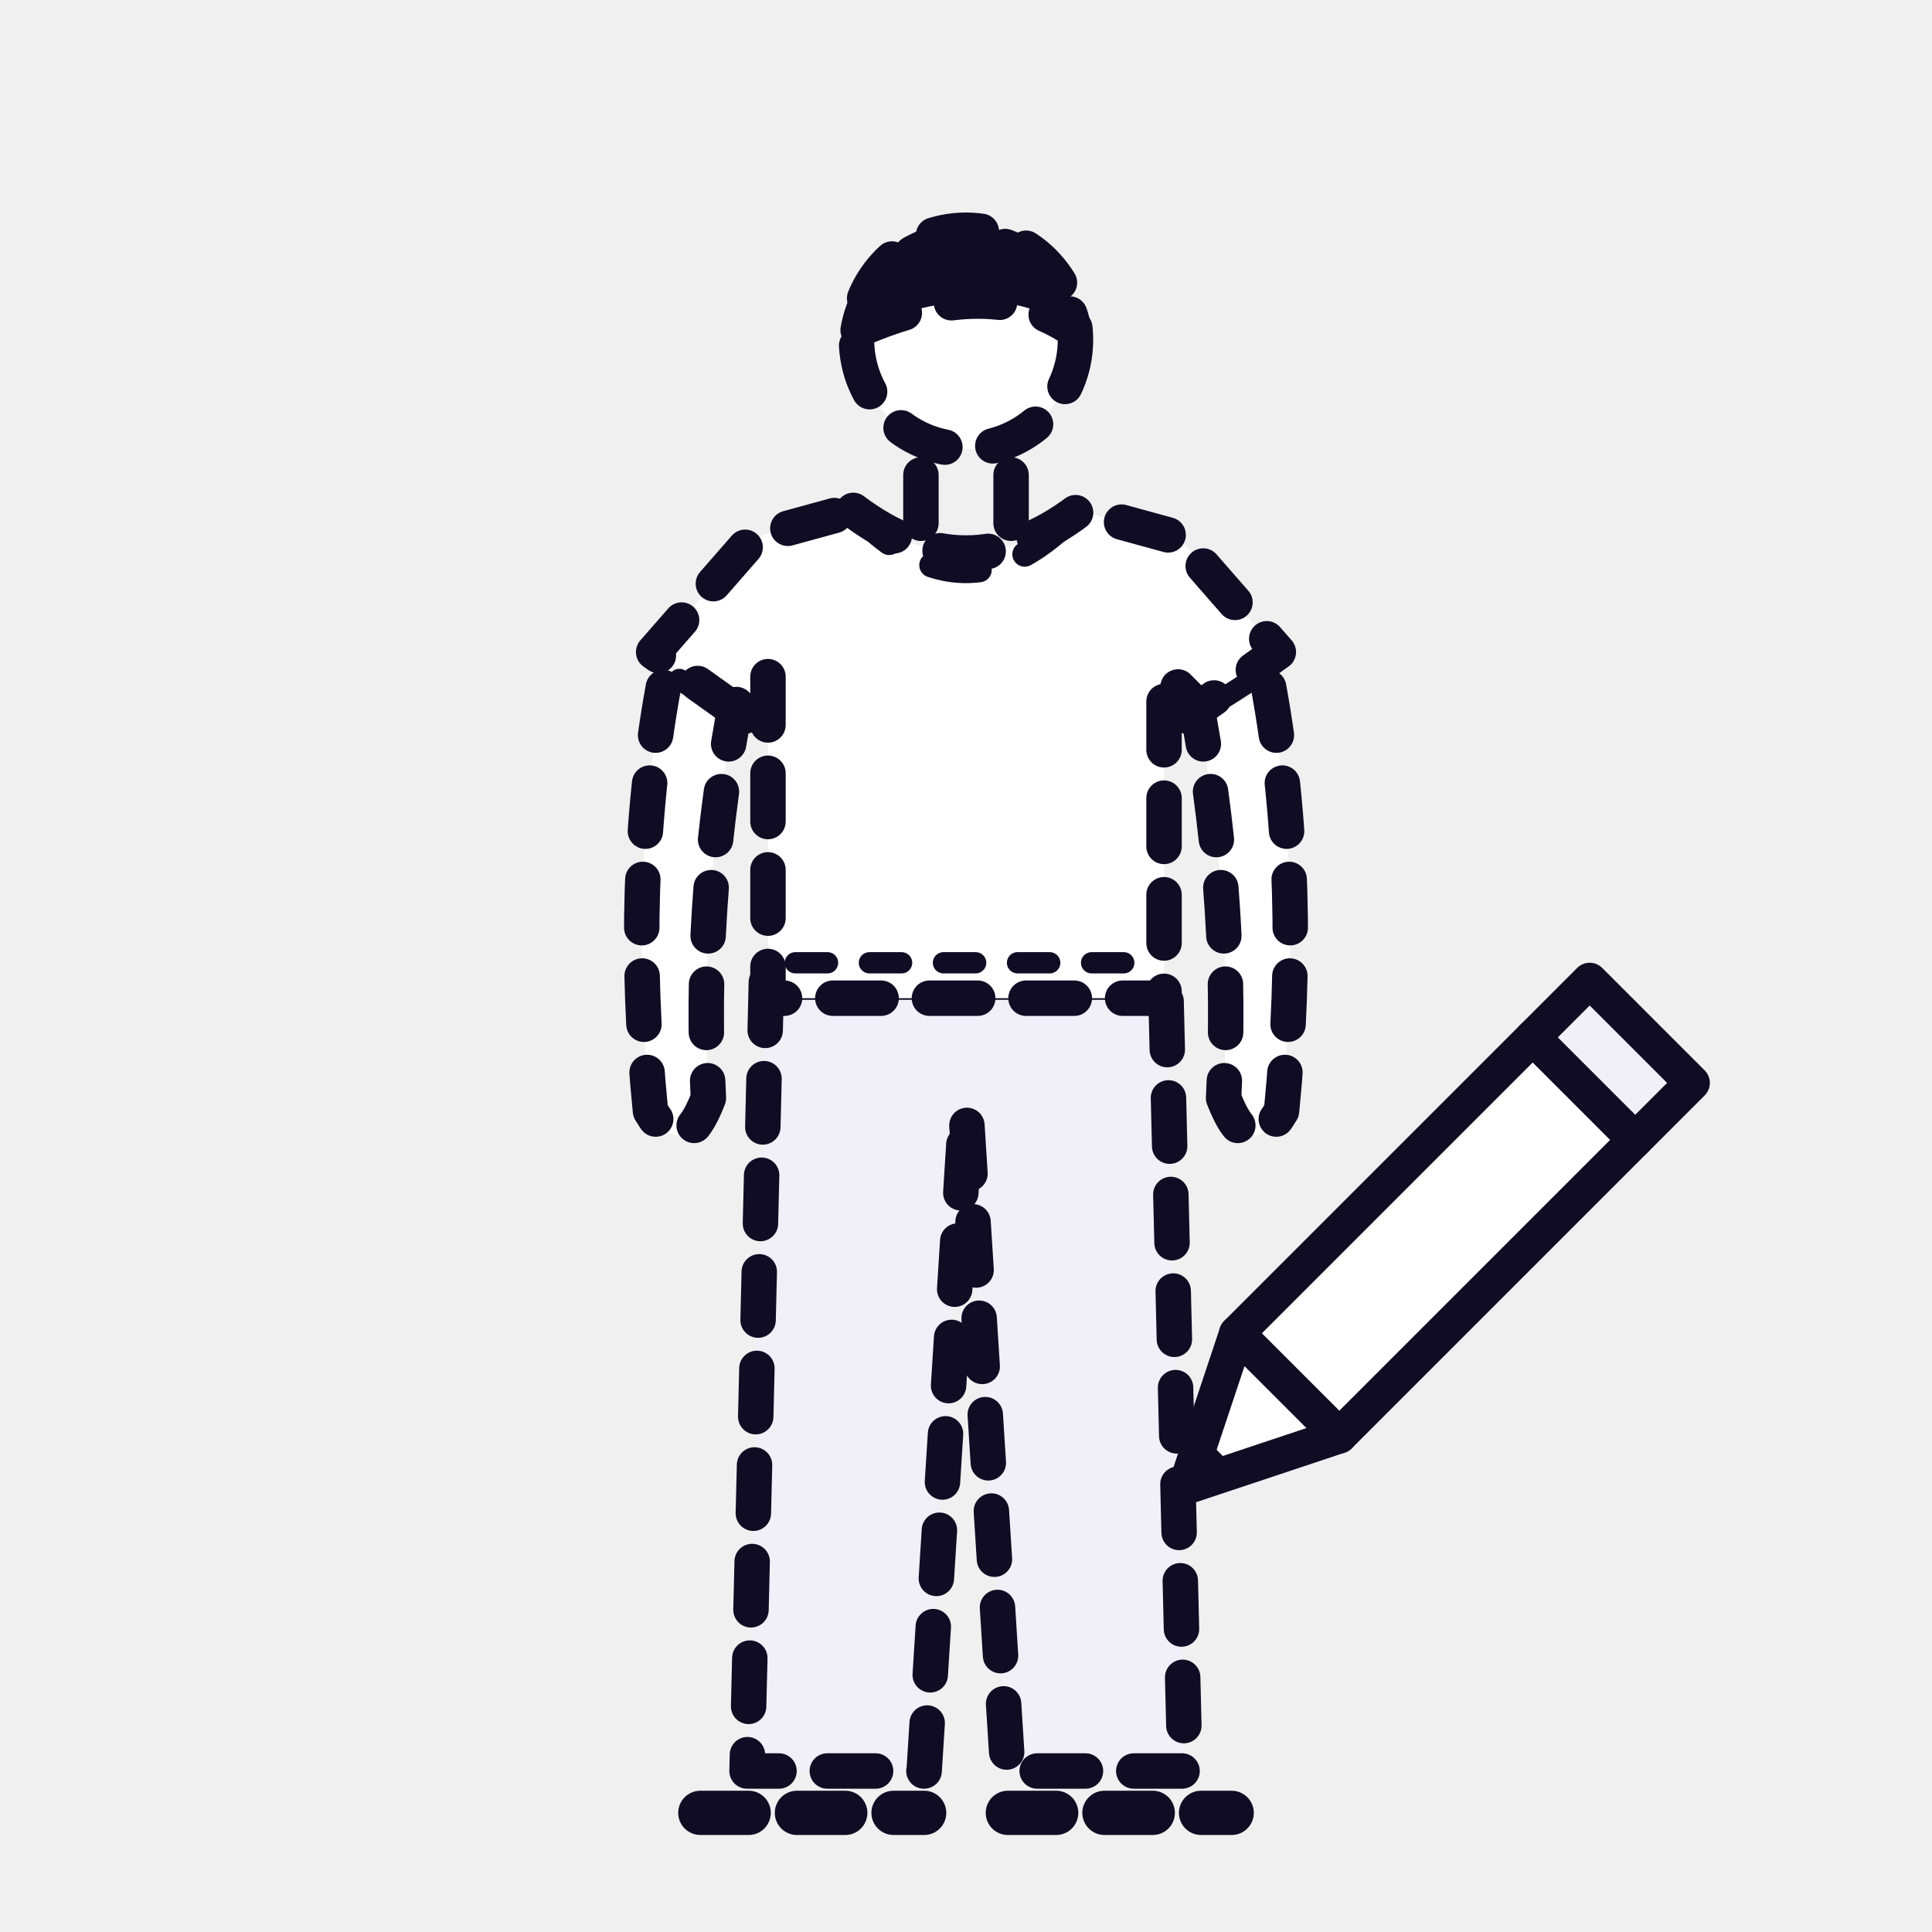
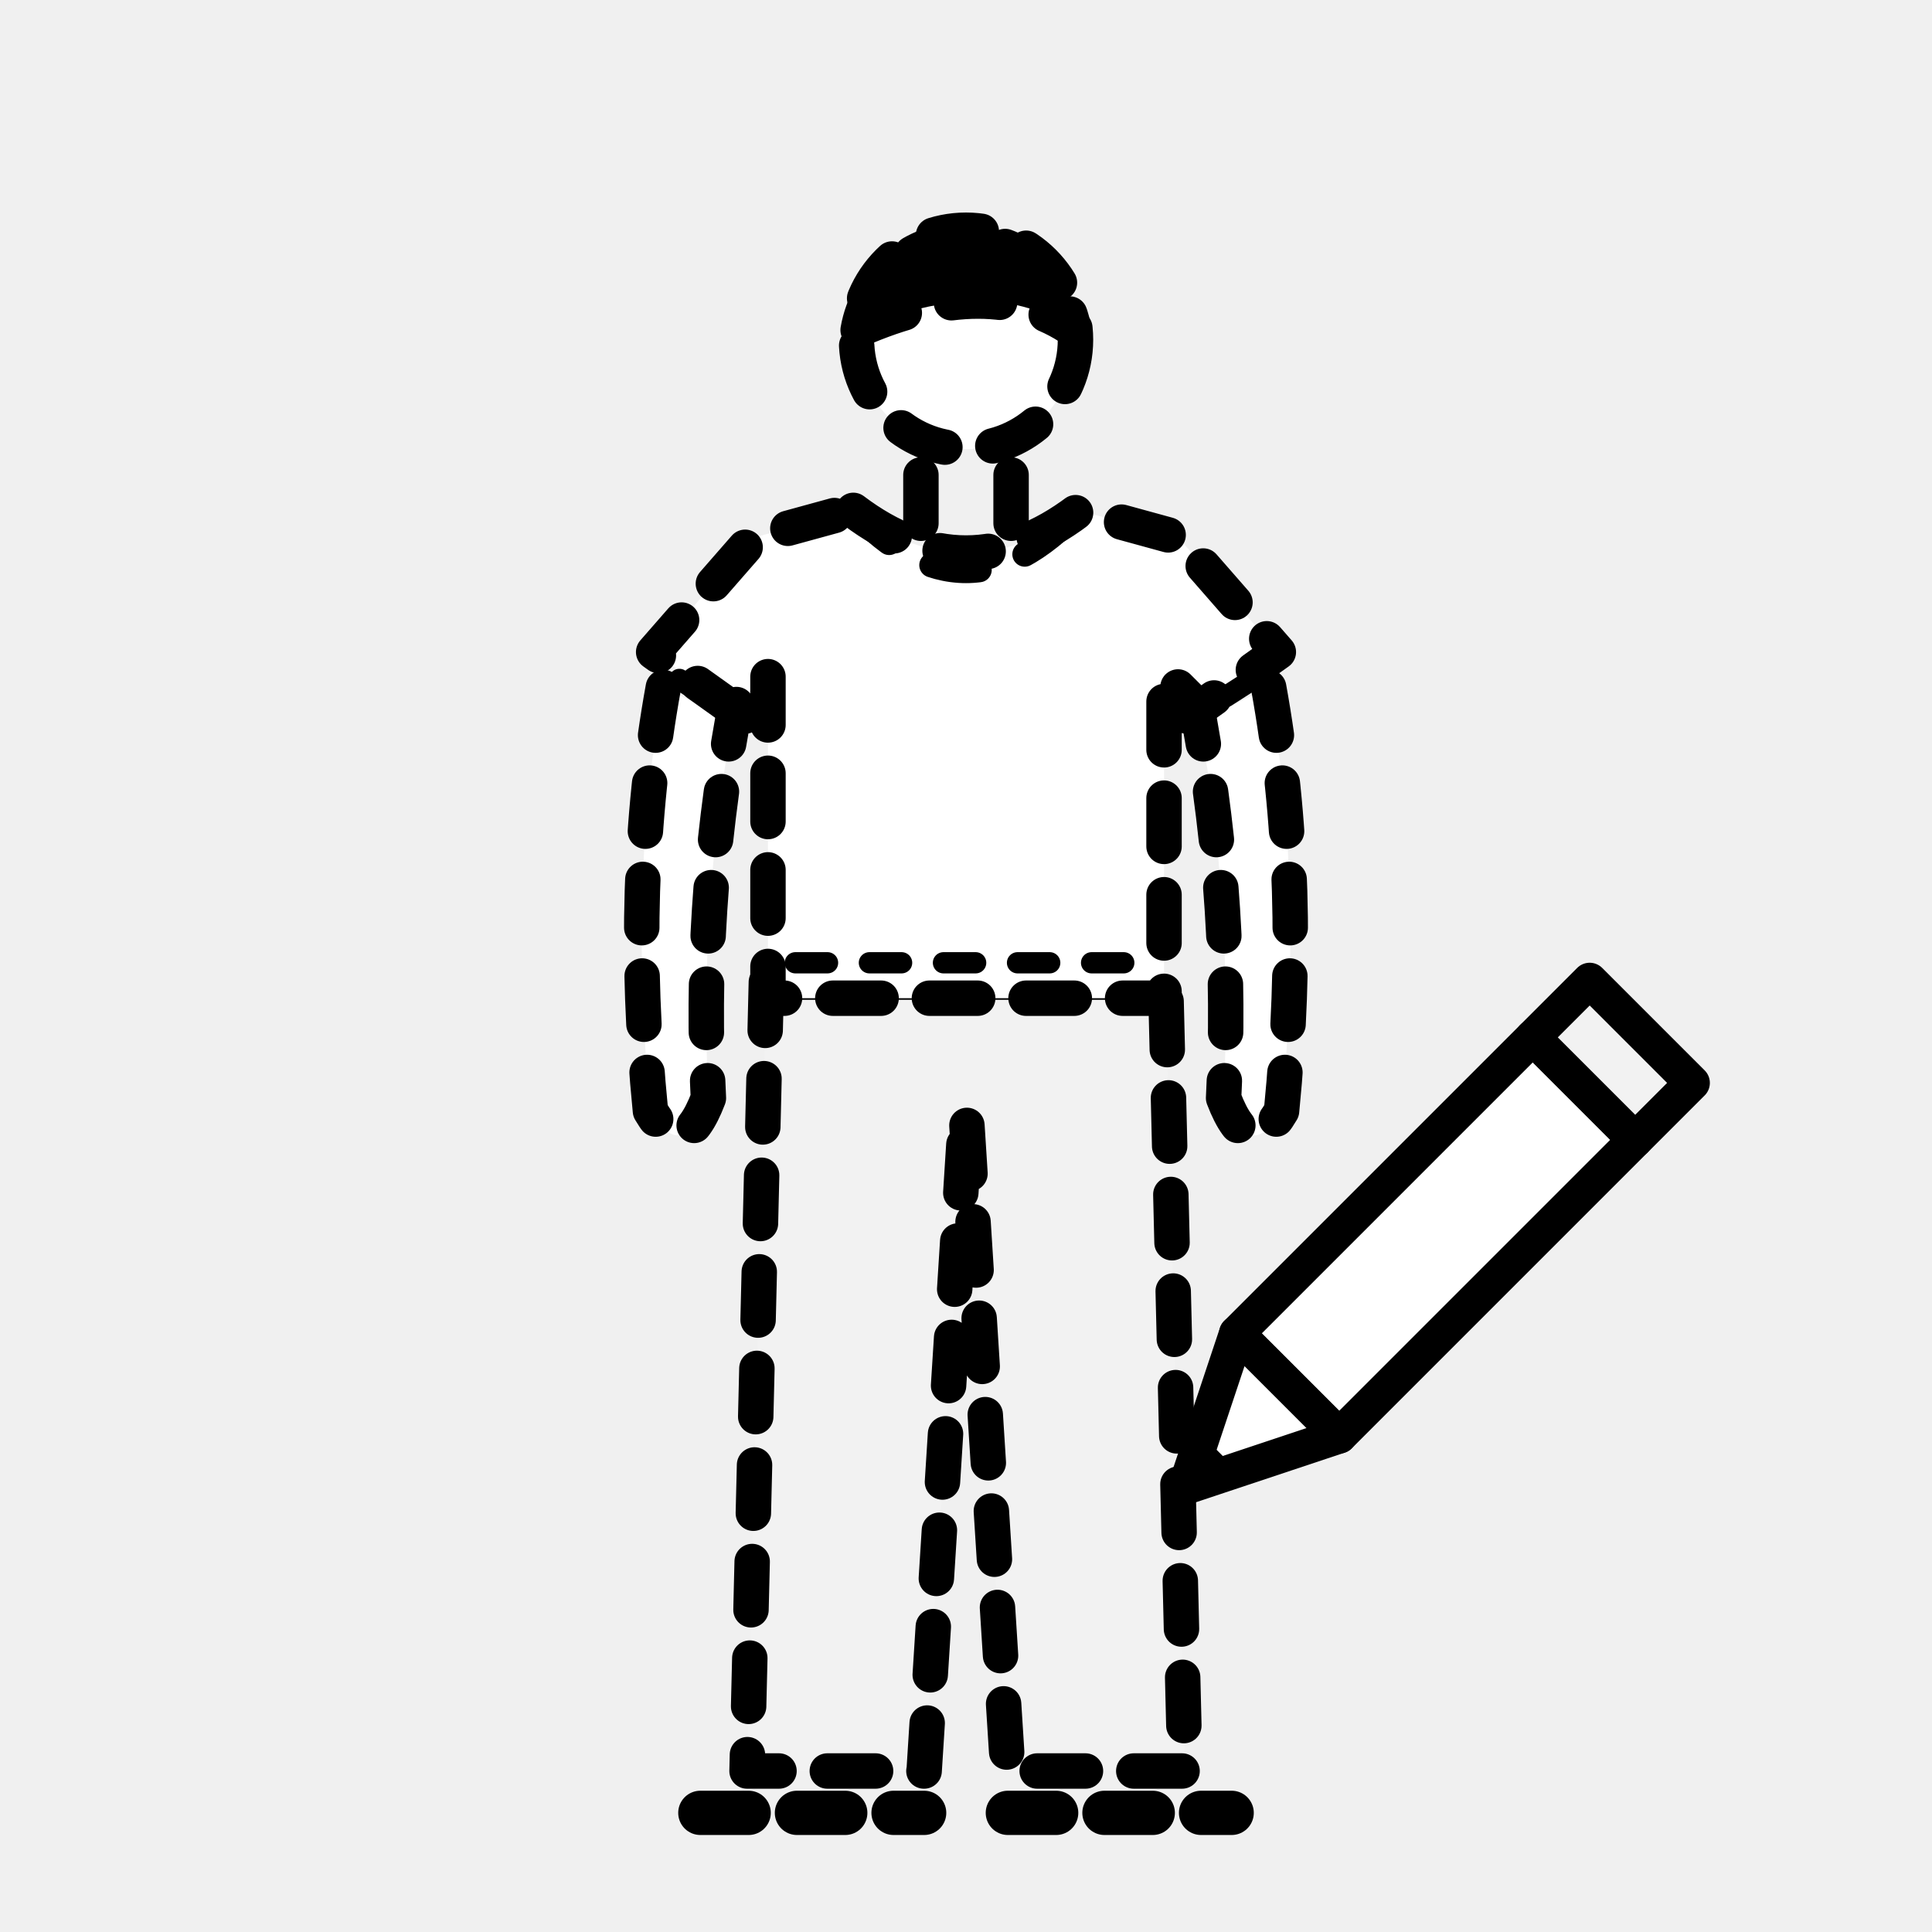
<svg xmlns="http://www.w3.org/2000/svg" viewBox="0 0 120 120" role="img" aria-label="Schets: een eigen hoek op een model, die je zelf omschrijft">
-   <g fill="none" stroke="#0F0C24" stroke-width="2.2" stroke-linecap="round" stroke-linejoin="round">
+   <g fill="none" stroke="#000000" stroke-width="2.2" stroke-linecap="round" stroke-linejoin="round">
    <g stroke-dasharray="3 3">
-       <path d="M47.6 61.0 L46.4 110.0 L57.4 110.0 L60 69.0 L62.6 110.0 L73.6 110.0 L72.4 61.0 Z" fill="#F1EFF7" />
+       <path d="M47.6 61.0 L46.4 110.0 L57.4 110.0 L60 69.0 L62.6 110.0 L73.6 110.0 L72.4 61.0 Z" fill="#F2F2F2" />
      <path d="M43.5 112.6 H57.4 M62.6 112.6 H76.5" stroke-width="2.75" />
      <path d="M41.2 42.7 Q39.0 54.8 40.4 69.0 Q42.4 72.4 44.0 68.2 Q43.4 56.5 45.5 44.8" fill="#FFFFFF" />
      <path d="M78.8 42.7 Q81.0 54.8 79.6 69.0 Q77.6 72.4 76.0 68.2 Q76.6 56.5 74.5 44.8" fill="#FFFFFF" />
      <path d="M53.0 31.7 Q60.0 37.0 67.0 31.7 L73.2 33.4 L79.4 40.5 L74.5 44.0 L72.3 41.8 L72.3 62.0 L47.7 62.0 L47.7 41.8 L45.5 44.0 L40.6 40.5 L46.8 33.4 Z" fill="#FFFFFF" />
      <path d="M53.0 31.7 Q60.0 39.2 67.0 31.7" stroke-width="1.54" />
      <path d="M49.4 59.8 L70.6 59.8" stroke-width="1.32" stroke-dasharray="2 2.6" />
      <path d="M77.8 42.2 L73.6 44.9" stroke-width="1.32" stroke-dasharray="2 2.6" />
      <path d="M42.2 42.2 L46.4 44.9" stroke-width="1.32" stroke-dasharray="2 2.6" />
      <path d="M57.2 32.5 V27.7 M62.8 32.5 V27.7" />
      <circle cx="60" cy="21.1" r="6.8" fill="#FFFFFF" />
-       <path d="M53.3 20.5 A6.8 6.8 0 0 1 66.7 20.5 Q61.5 16.9 53.3 20.5 Z" fill="#0F0C24" />
+       <path d="M53.3 20.5 A6.8 6.8 0 0 1 66.7 20.5 Q61.5 16.9 53.3 20.5 Z" fill="#000000" />
    </g>
    <g transform="translate(80 86) rotate(-45)">
      <path d="M0 -4.5 H26 V4.5 H0 Z" fill="#FFFFFF" />
-       <path d="M26 -4.5 H31 V4.5 H26 Z" fill="#F1EFF7" />
+       <path d="M26 -4.5 H31 V4.5 H26 Z" fill="#F2F2F2" />
      <path d="M0 -4.5 L-9 0 L0 4.5 Z" fill="#FFFFFF" />
-       <path d="M-6 -1.5 L-9 0 L-6 1.5 Z" fill="#0F0C24" stroke="none" />
+       <path d="M-6 -1.5 L-9 0 L-6 1.5 Z" fill="#000000" stroke="none" />
    </g>
  </g>
</svg>
